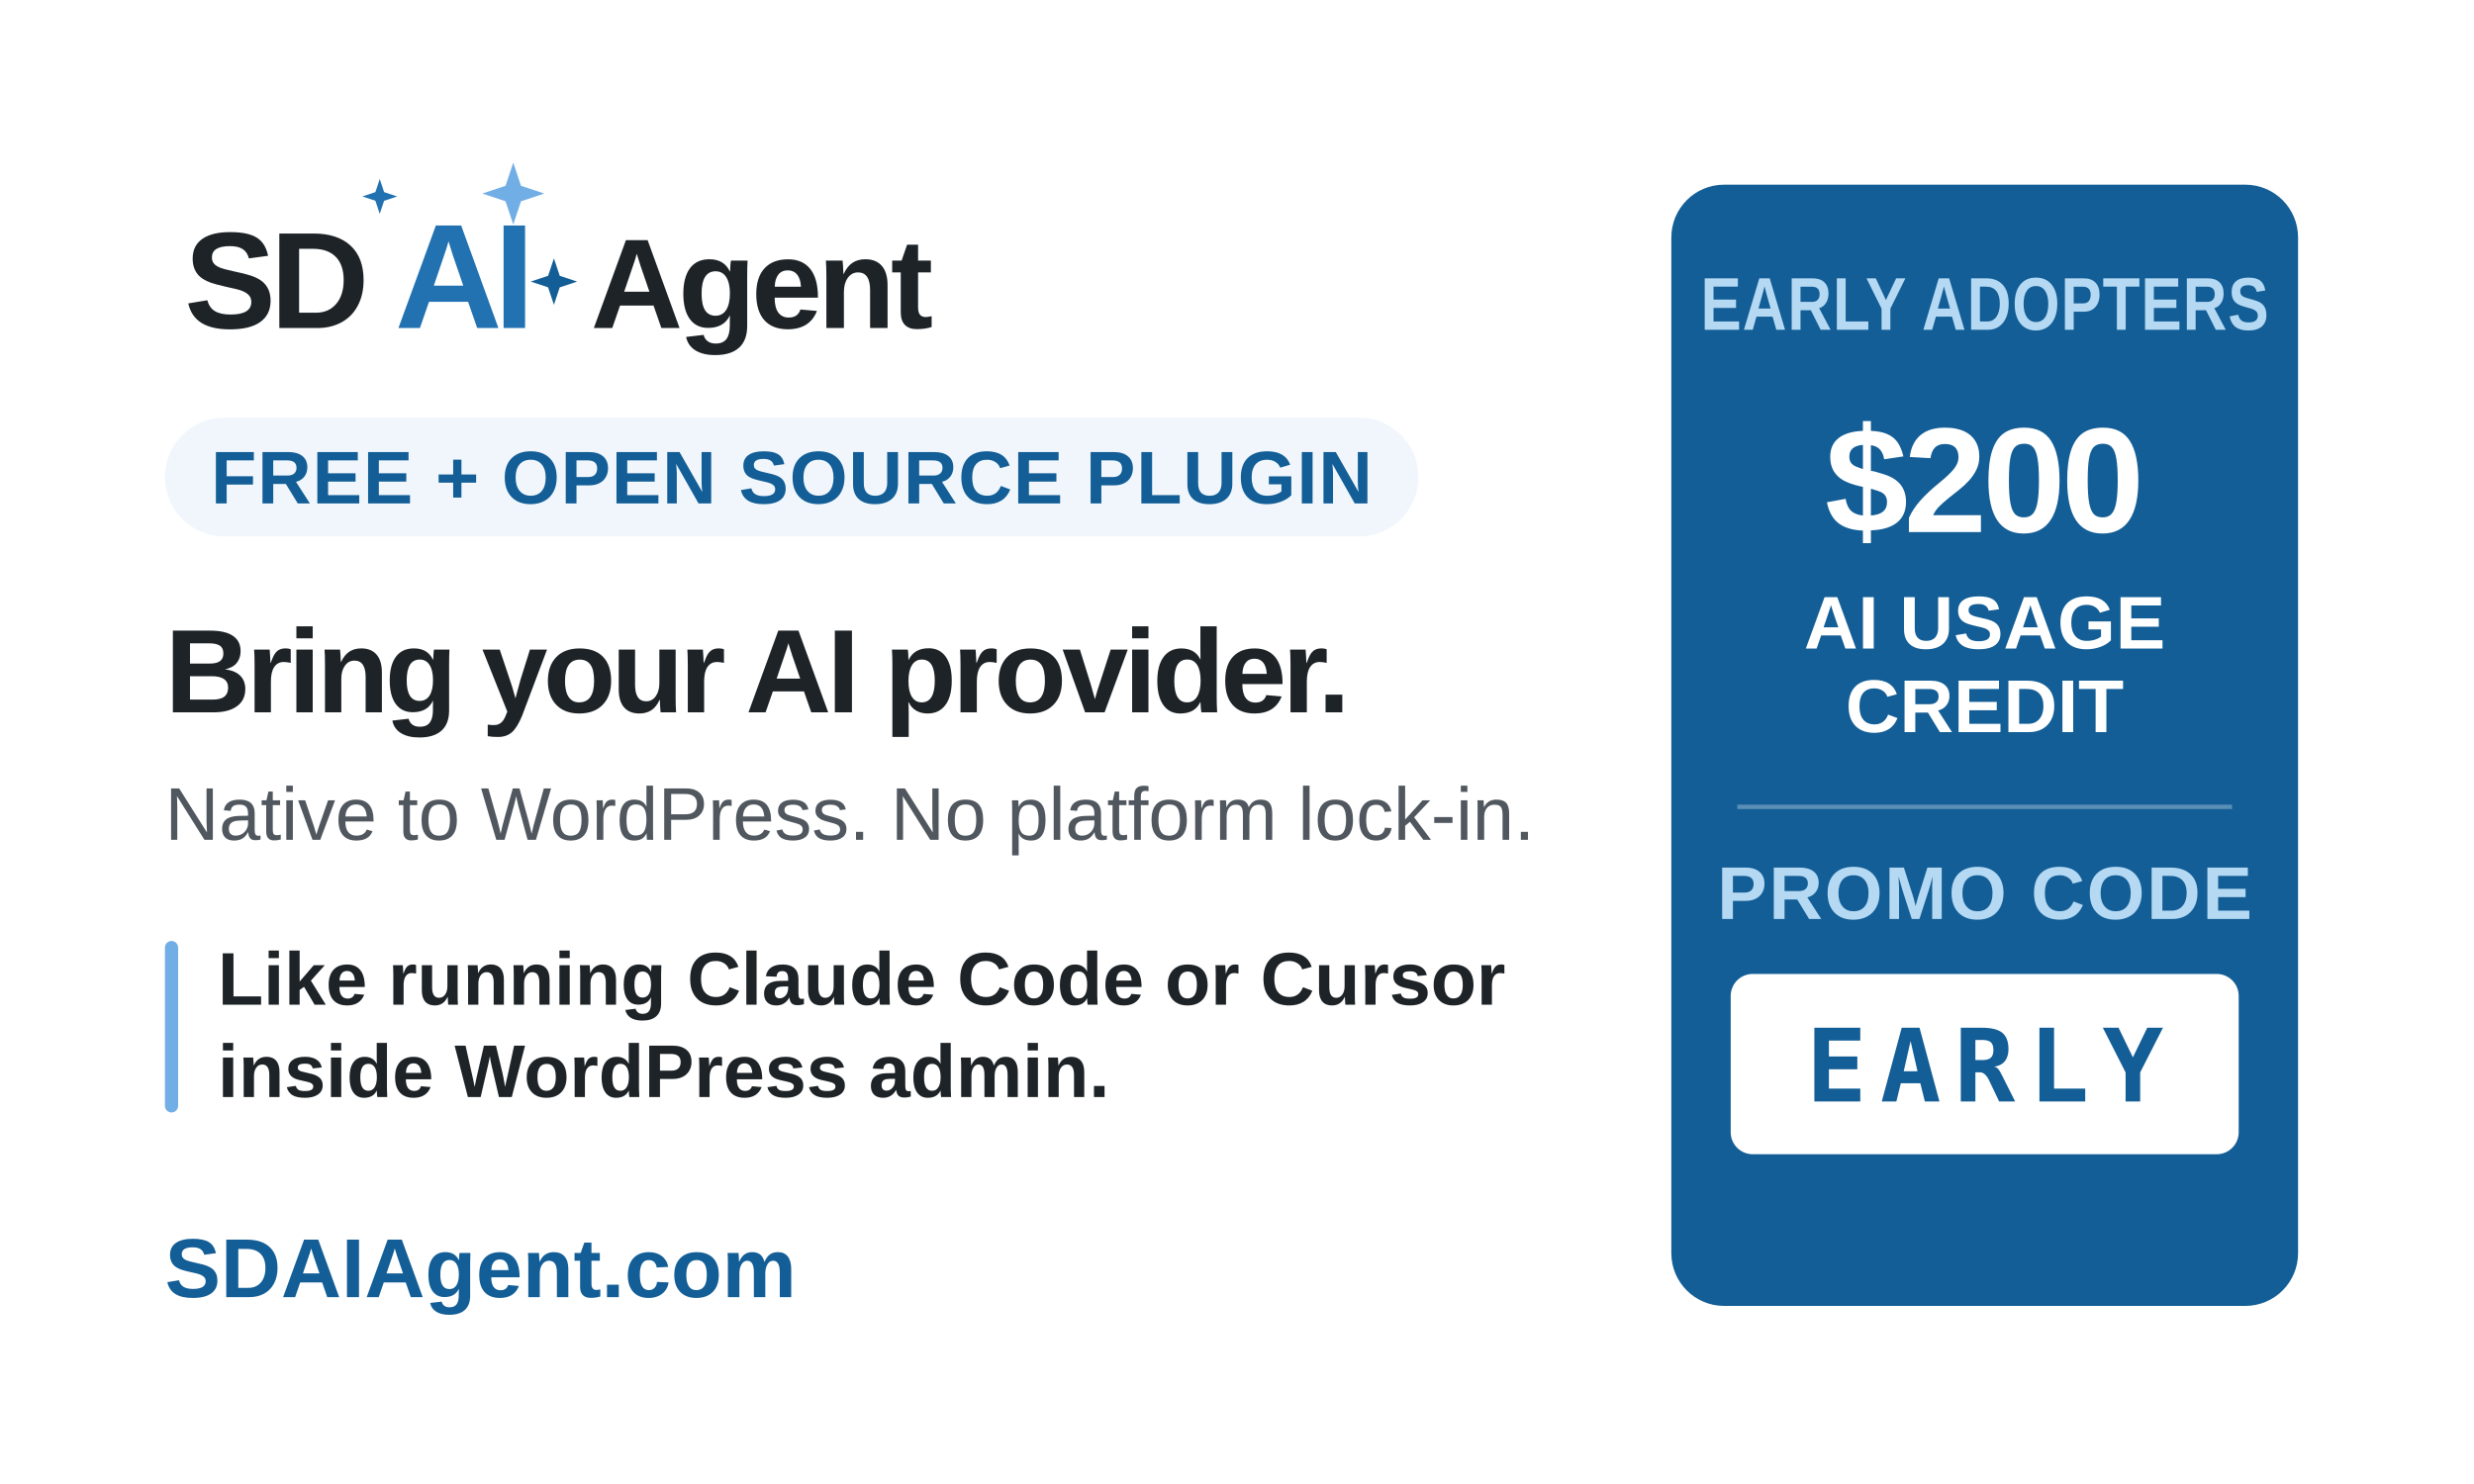
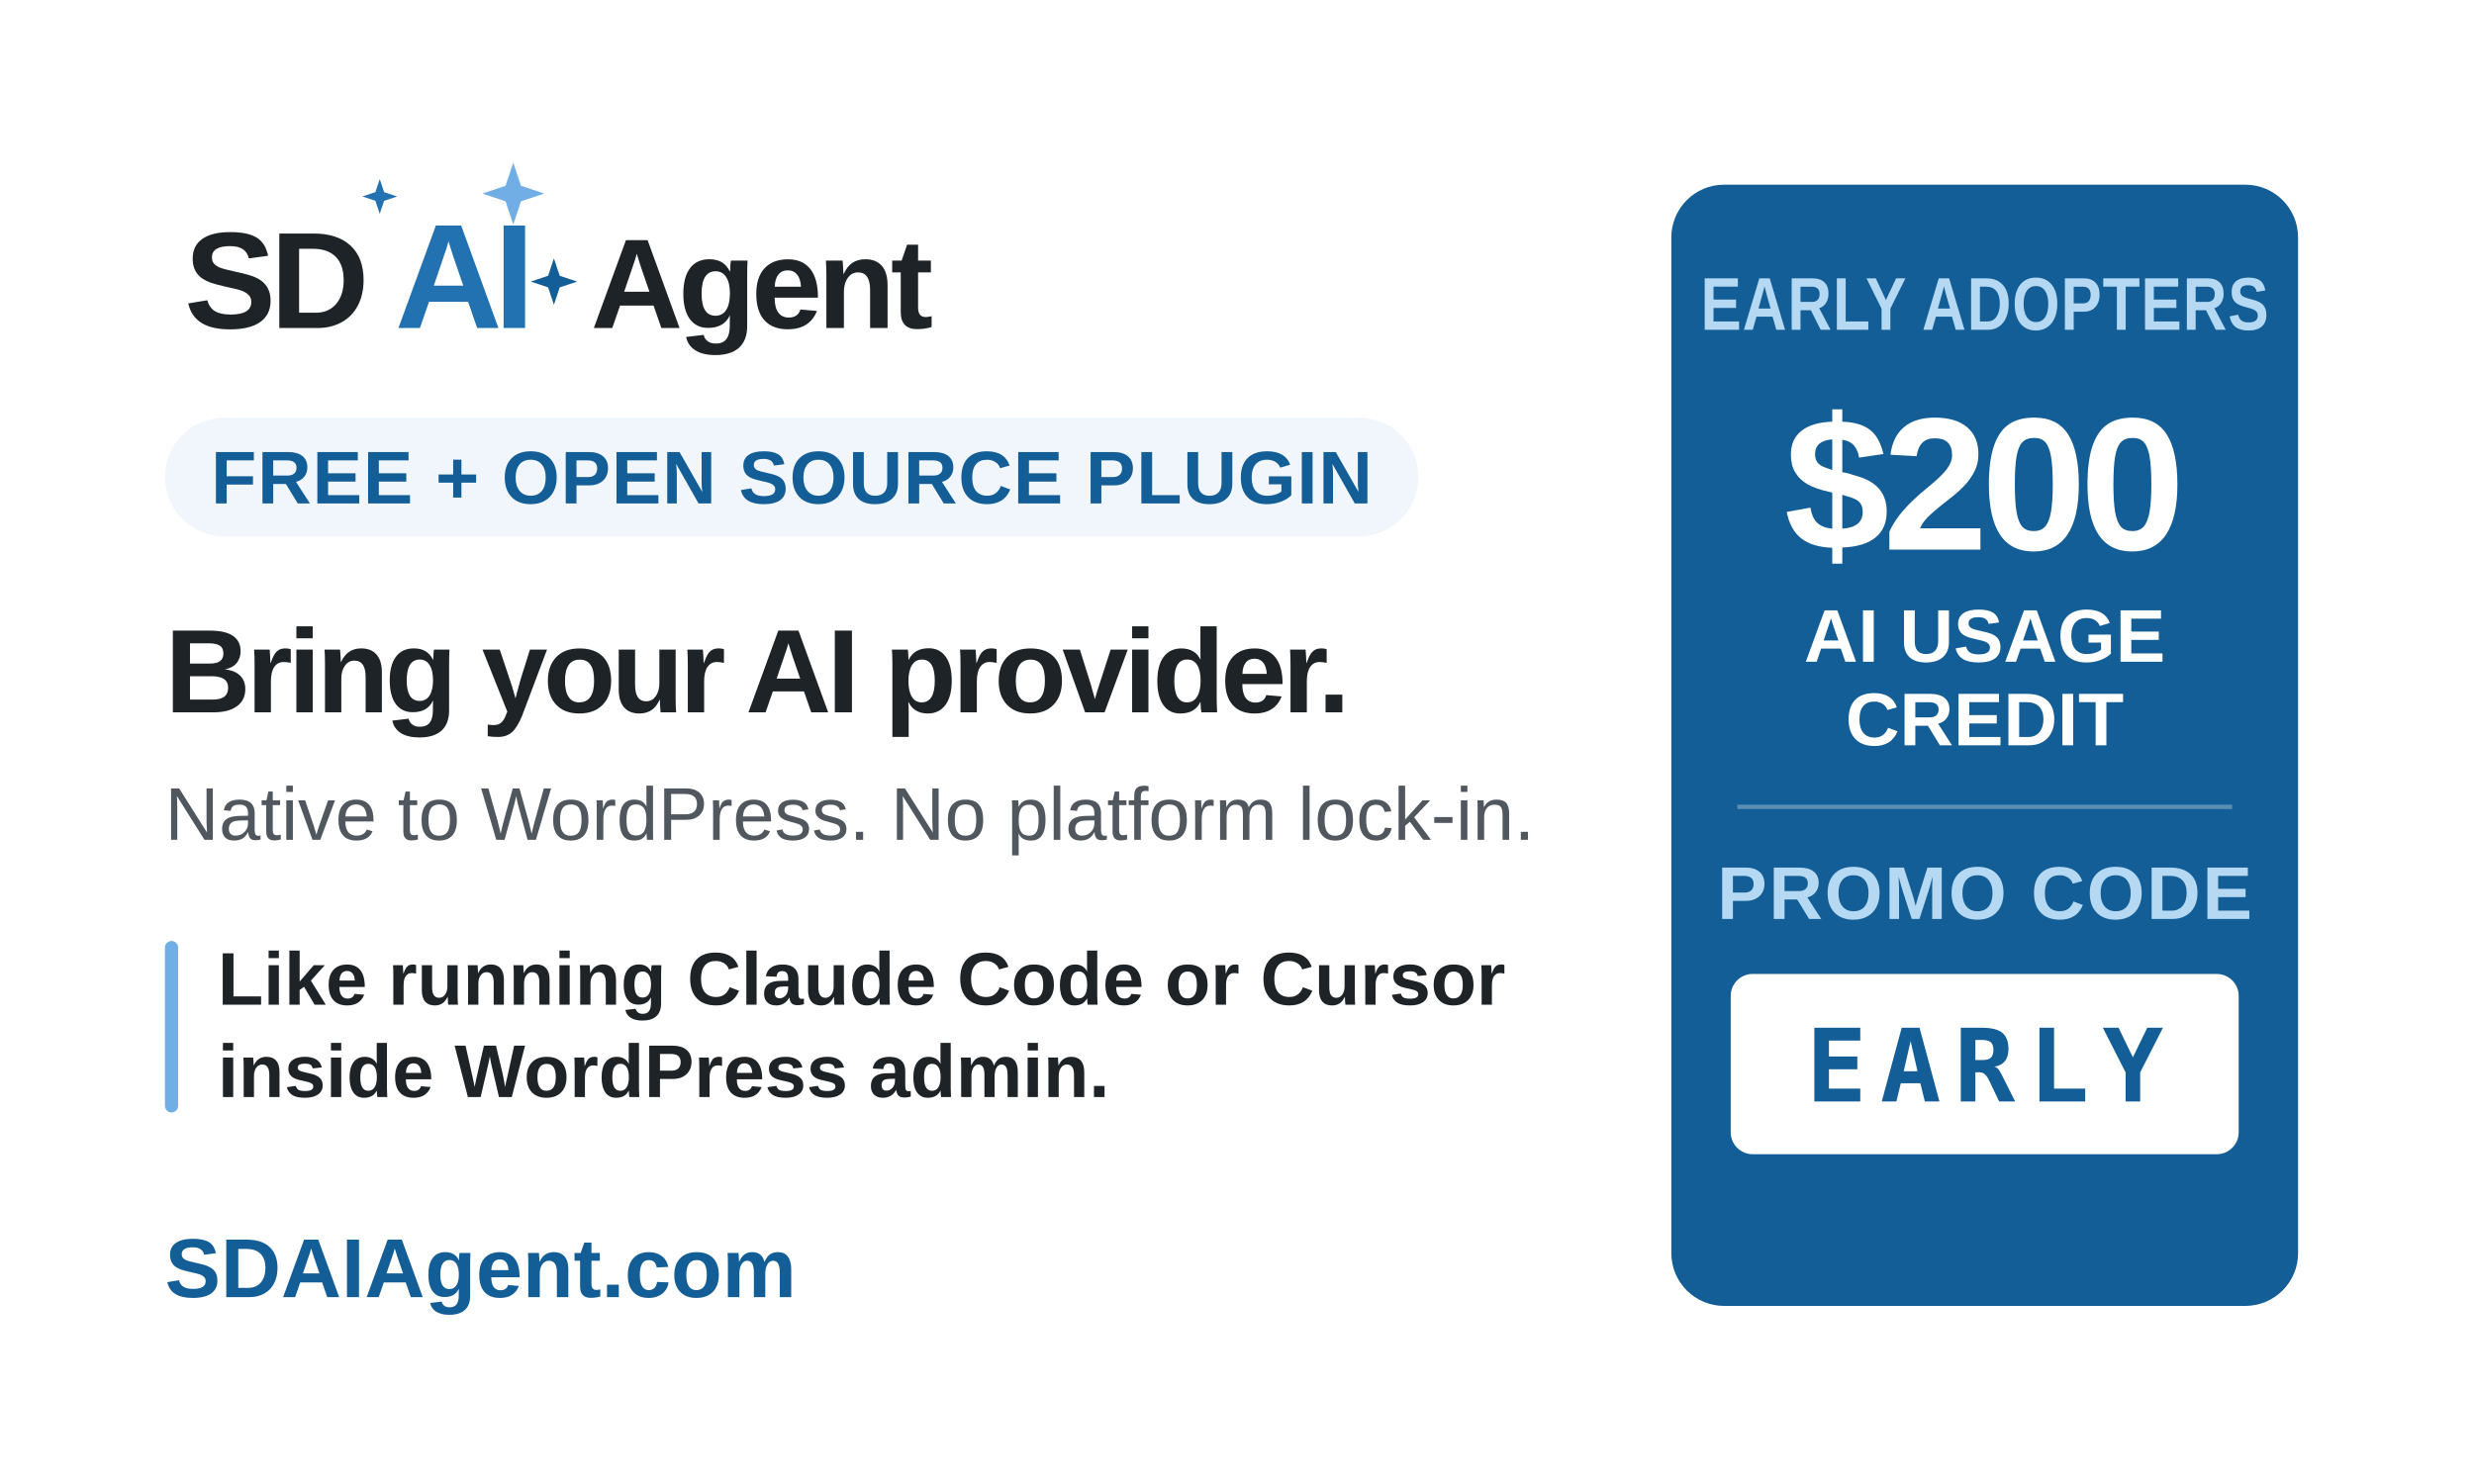
<svg xmlns="http://www.w3.org/2000/svg" width="3.75in" height="2.25in" viewBox="0 0 1125 675" role="img" aria-labelledby="title desc">
  <style>@page { size: 3.75in 2.25in; margin: 0; }</style>
  <rect width="1125" height="675" fill="#ffffff" />
  <g transform="translate(75 70) scale(.44)">
    <text x="20" y="180" fill="#1d2327" font-family="-apple-system, BlinkMacSystemFont, 'Segoe UI', Arial, sans-serif" font-size="142" font-weight="800" letter-spacing="-6">SD</text>
    <text x="310" y="180" fill="#2271b1" font-family="-apple-system, BlinkMacSystemFont, 'Segoe UI', Arial, sans-serif" font-size="154" font-weight="800" letter-spacing="-9" text-anchor="middle">AI</text>
    <path fill="#72aee6" d="M360 9l8 24 24 8-24 8-8 24-8-24-24-8 24-8z" />
    <path fill="#2271b1" d="M222 26l4.5 13.5L240 44l-13.5 4.5L222 62l-4.5-13.5L204 44l13.5-4.5z" />
    <path fill="#135e96" d="M402 108l6 18 18 6-18 6-6 18-6-18-18-6 18-6z" />
    <text x="440" y="180" fill="#1d2327" font-family="-apple-system, BlinkMacSystemFont, 'Segoe UI', Arial, sans-serif" font-size="132" font-weight="700" letter-spacing="-5">Agent</text>
  </g>
  <g transform="translate(75 190)">
    <rect width="570" height="54" rx="27" fill="#f0f6fc" />
    <text x="285" y="39" fill="#135e96" font-family="-apple-system, BlinkMacSystemFont, 'Segoe UI', Arial, sans-serif" font-size="34" font-weight="800" letter-spacing=".4" text-anchor="middle">FREE + OPEN SOURCE PLUGIN</text>
  </g>
  <text x="75" y="324" fill="#1d2327" font-family="-apple-system, BlinkMacSystemFont, 'Segoe UI', Arial, sans-serif" font-size="54" font-weight="800" letter-spacing="-2">Bring your AI provider.</text>
  <text x="75" y="382" fill="#50575e" font-family="-apple-system, BlinkMacSystemFont, 'Segoe UI', Arial, sans-serif" font-size="34" font-weight="500">Native to WordPress. No platform lock-in.</text>
  <rect x="75" y="428" width="6" height="78" rx="3" fill="#72aee6" />
  <text x="99" y="457" fill="#1d2327" font-family="-apple-system, BlinkMacSystemFont, 'Segoe UI', Arial, sans-serif" font-size="34" font-weight="700">Like running Claude Code or Cursor</text>
  <text x="99" y="499" fill="#1d2327" font-family="-apple-system, BlinkMacSystemFont, 'Segoe UI', Arial, sans-serif" font-size="34" font-weight="700">inside WordPress admin.</text>
  <text x="75" y="590" fill="#135e96" font-family="-apple-system, BlinkMacSystemFont, 'Segoe UI', Arial, sans-serif" font-size="38" font-weight="800">SDAIAgent.com</text>
  <g transform="translate(760 84)">
    <rect width="285" height="510" rx="24" fill="#135e96" />
    <text x="0" y="66" transform="translate(142.5 0) scale(.82 1)" fill="#b5d9f3" font-family="-apple-system, BlinkMacSystemFont, 'Segoe UI', Arial, sans-serif" font-size="34" font-weight="800" letter-spacing=".5" text-anchor="middle">EARLY ADOPTERS</text>
-     <text x="142.5" y="158" fill="#ffffff" font-family="-apple-system, BlinkMacSystemFont, 'Segoe UI', Arial, sans-serif" font-size="68" font-weight="800" letter-spacing="-2" text-anchor="middle">$200</text>
-     <text x="142.5" y="211" fill="#ffffff" font-family="-apple-system, BlinkMacSystemFont, 'Segoe UI', Arial, sans-serif" font-size="34" font-weight="700" text-anchor="middle">AI USAGE</text>
-     <text x="142.5" y="249" fill="#ffffff" font-family="-apple-system, BlinkMacSystemFont, 'Segoe UI', Arial, sans-serif" font-size="34" font-weight="700" text-anchor="middle">CREDIT</text>
+     <text x="142.5" y="166" fill="#ffffff" font-family="-apple-system, BlinkMacSystemFont, 'Segoe UI', Arial, sans-serif" font-size="86" font-weight="800" letter-spacing="-3" text-anchor="middle">$200</text>
+     <text x="142.5" y="217" fill="#ffffff" font-family="-apple-system, BlinkMacSystemFont, 'Segoe UI', Arial, sans-serif" font-size="34" font-weight="700" text-anchor="middle">AI USAGE</text>
+     <text x="142.5" y="255" fill="#ffffff" font-family="-apple-system, BlinkMacSystemFont, 'Segoe UI', Arial, sans-serif" font-size="34" font-weight="700" text-anchor="middle">CREDIT</text>
    <rect x="30" y="282" width="225" height="2" fill="#ffffff" fill-opacity=".3" />
    <text x="142.5" y="334" fill="#b5d9f3" font-family="-apple-system, BlinkMacSystemFont, 'Segoe UI', Arial, sans-serif" font-size="34" font-weight="700" letter-spacing=".8" text-anchor="middle">PROMO CODE</text>
    <rect x="27" y="359" width="231" height="82" rx="10" fill="#ffffff" />
    <text x="142.5" y="417" fill="#135e96" font-family="ui-monospace, SFMono-Regular, Menlo, Consolas, monospace" font-size="46" font-weight="800" letter-spacing="6" text-anchor="middle">EARLY</text>
  </g>
</svg>
